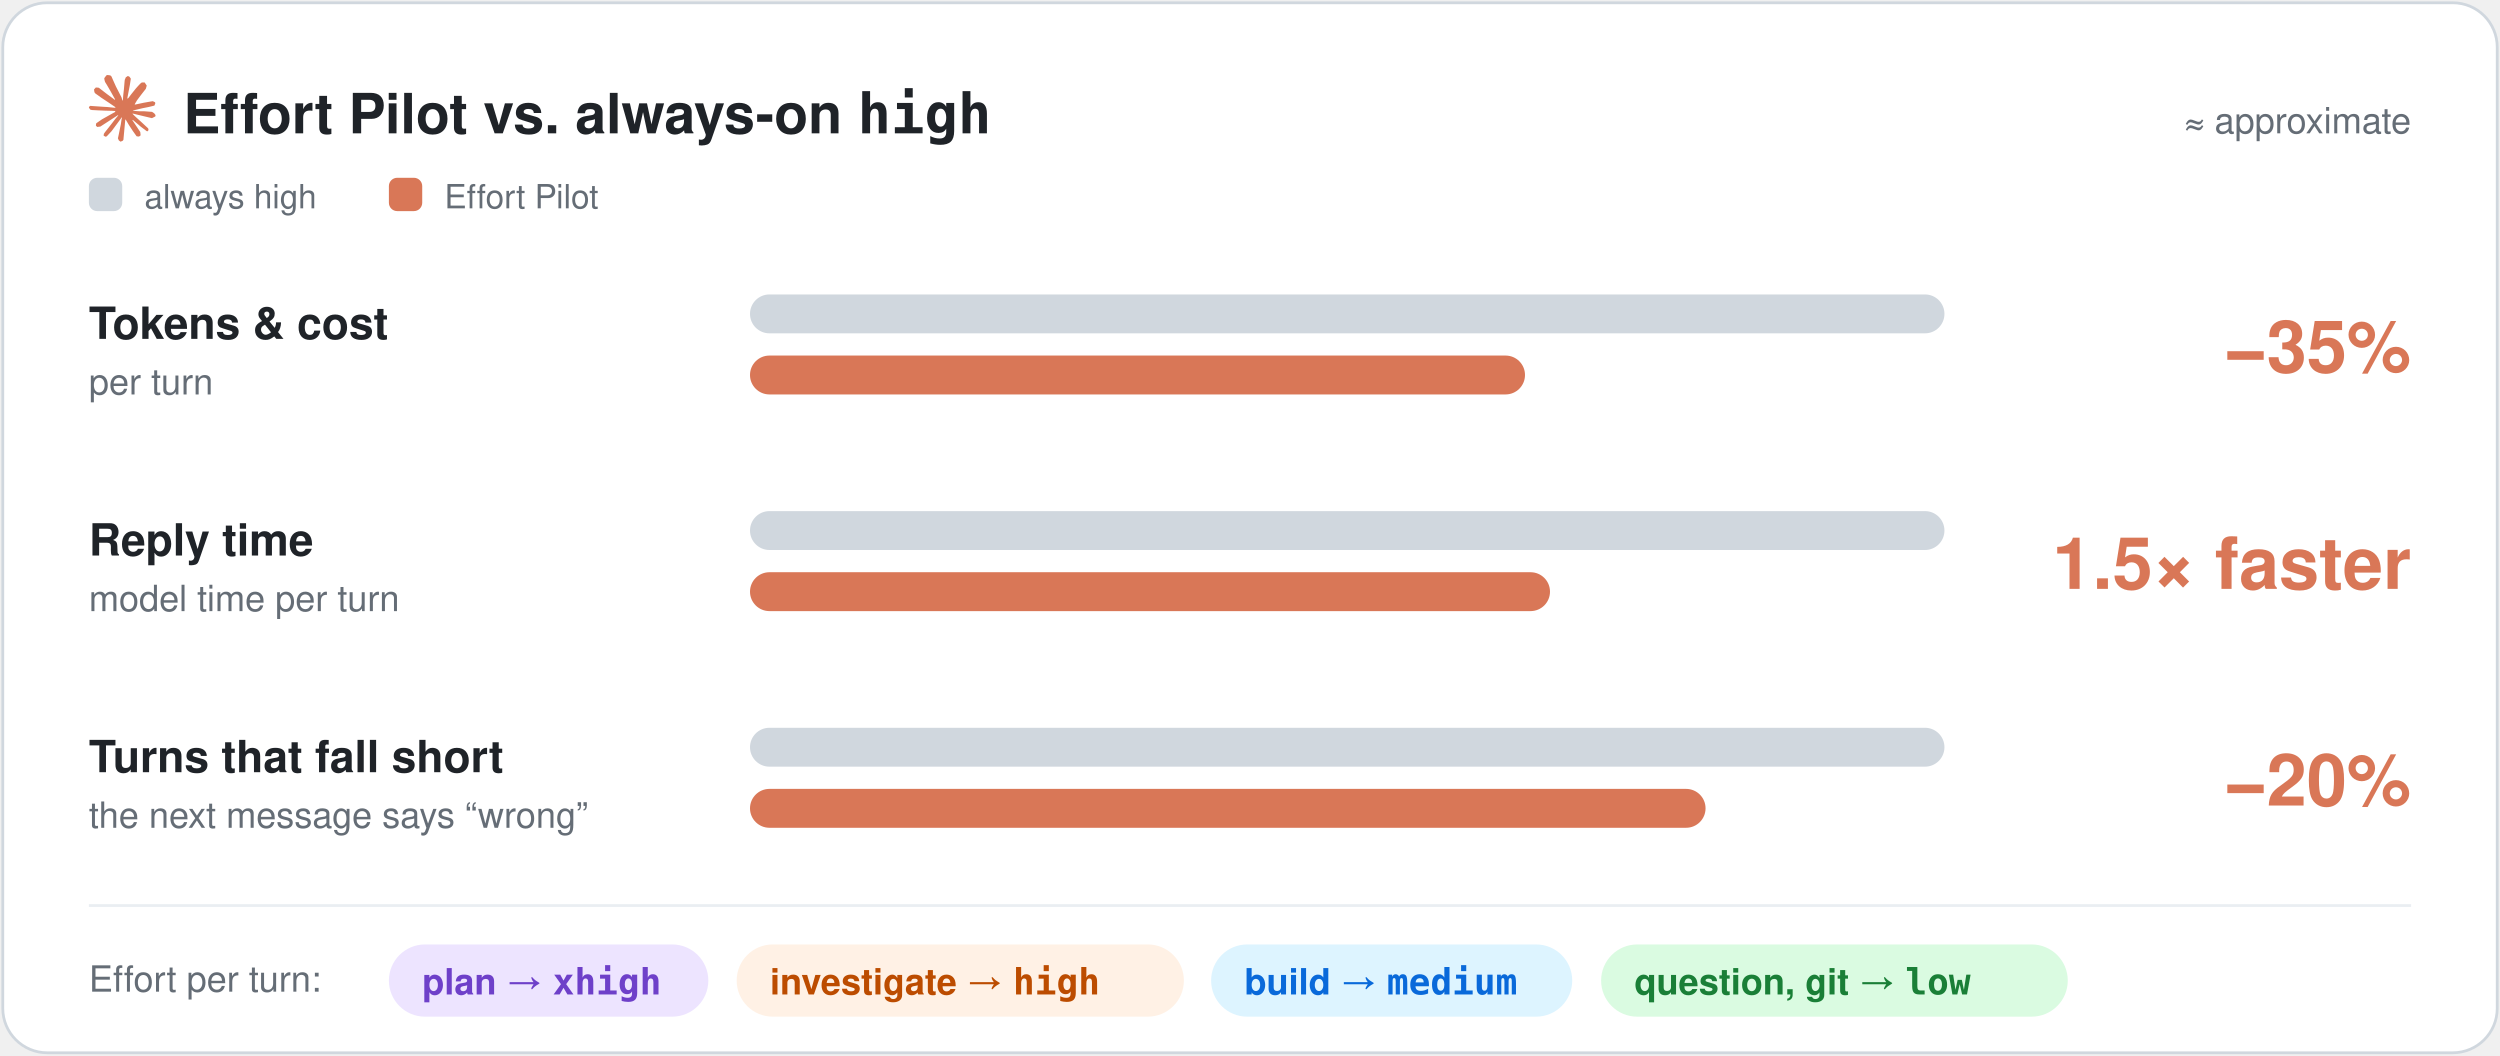
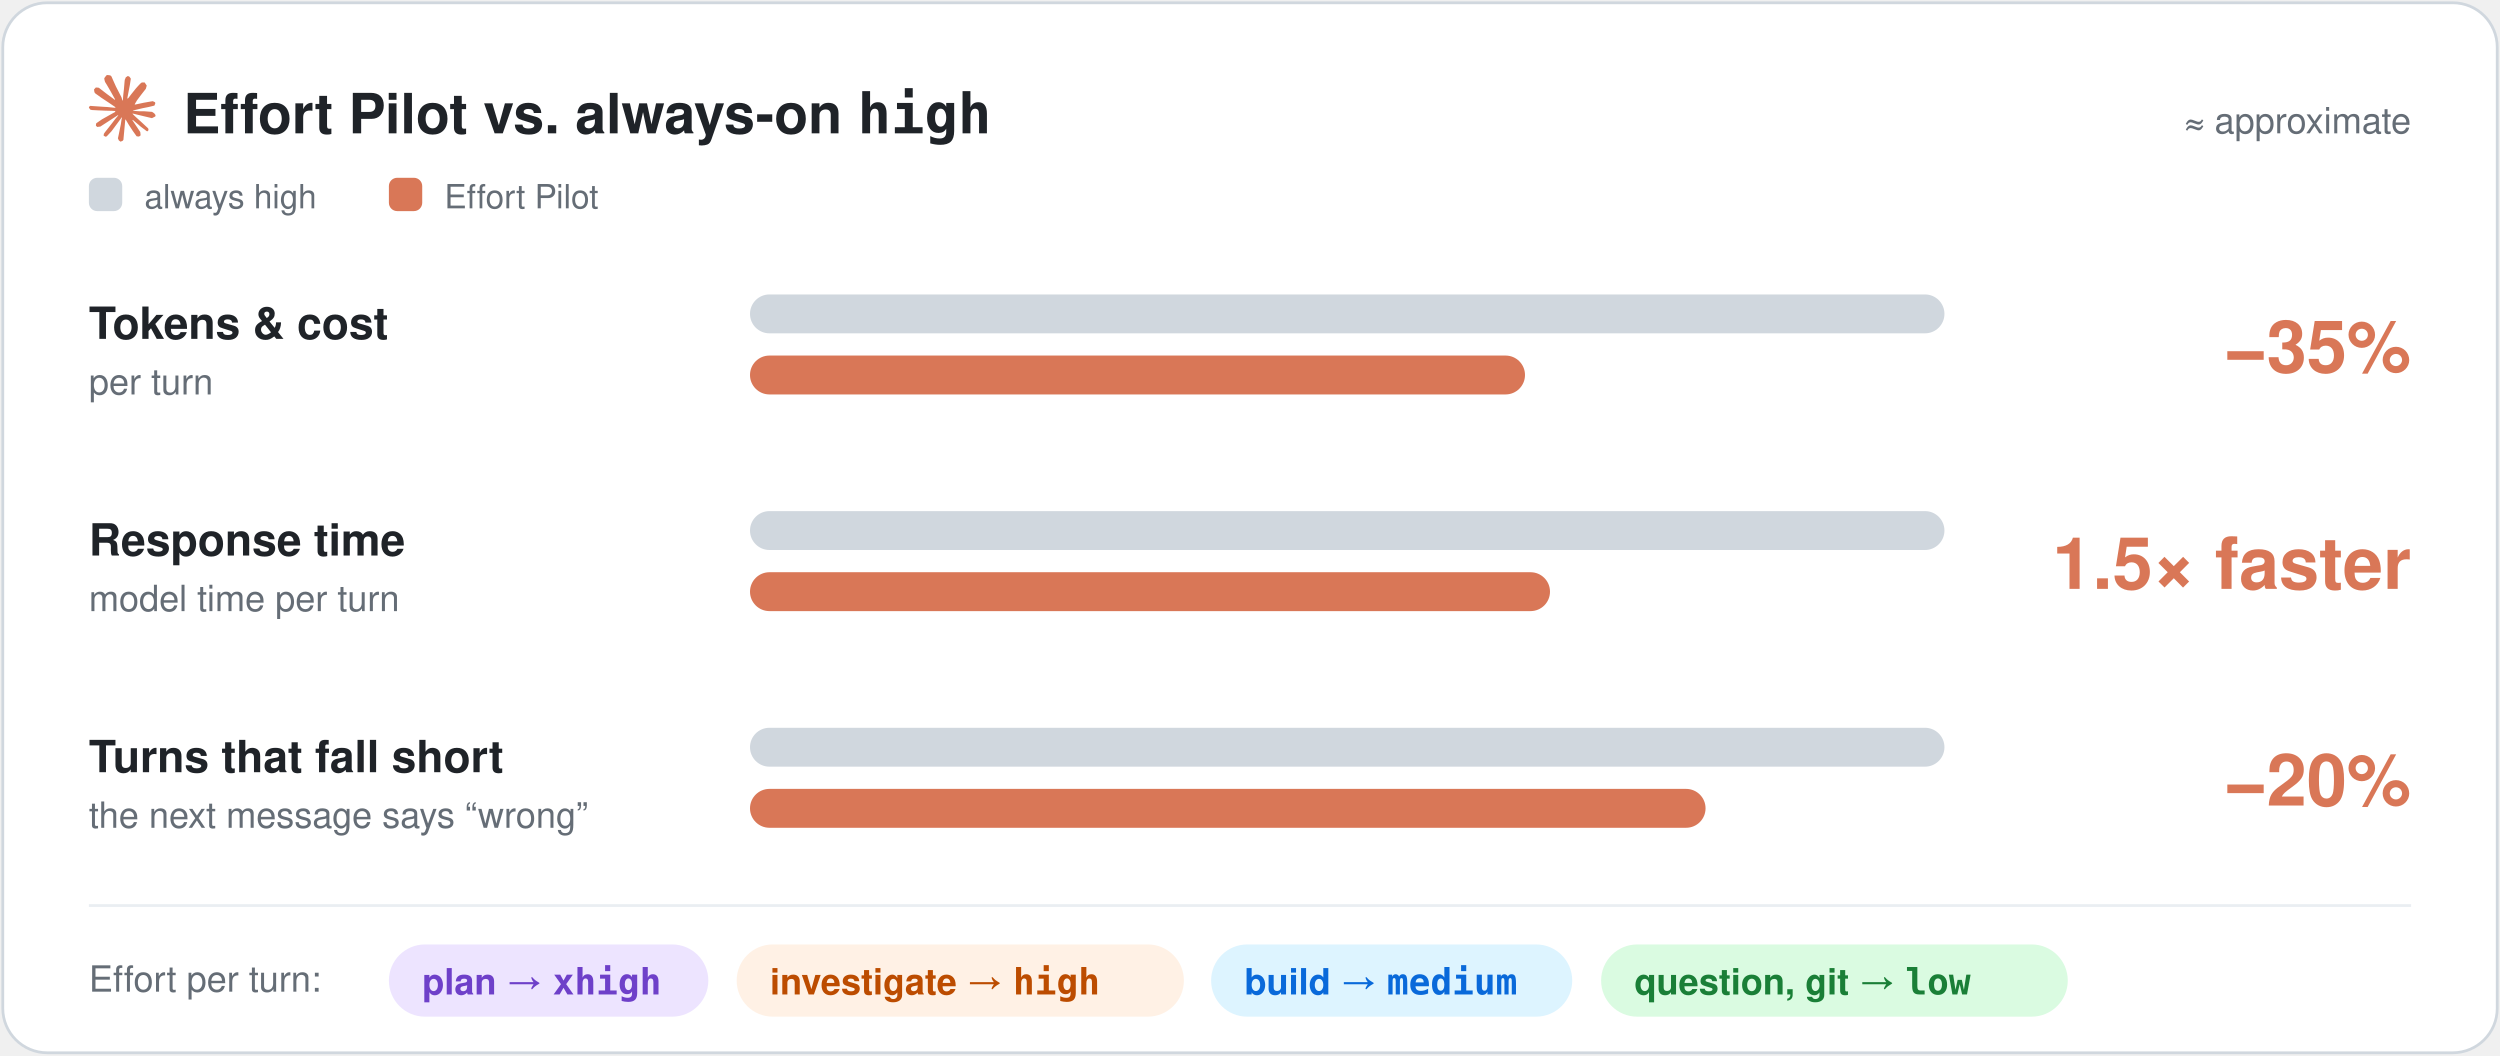
- <svg xmlns="http://www.w3.org/2000/svg" width="900" height="380" viewBox="0 0 900 380" role="img" aria-label="Effort Pilot versus always-on high effort: about 35% fewer tokens, 1.5 times faster replies, 20% fewer turns that fall short">
+ <svg xmlns="http://www.w3.org/2000/svg" width="900" height="380" viewBox="0 0 900 380" role="img" aria-label="Effort Pilot versus always-on high effort: about 35% fewer tokens, 1.5 times faster responses, 20% fewer turns that fall short">
  <style>
    text { font-family: -apple-system, BlinkMacSystemFont, "Segoe UI", Helvetica, Arial, sans-serif; fill: #1f2328; }
    .h { font-size: 20px; font-weight: 700; } .s { font-size: 13px; fill: #656d76; } .l { font-size: 16px; font-weight: 600; }
    .k { font-size: 12px; fill: #656d76; } .v { font-size: 26px; font-weight: 800; fill: #d97757; }
    .p { font-size: 13px; font-weight: 600; } .mono { font-family: ui-monospace, SFMono-Regular, Menlo, monospace; }
    .bar { transform-box: fill-box; transform-origin: left; animation: grow 1.4s cubic-bezier(.2,.8,.2,1) both; }
    .d2 { animation-delay: .25s; } .d3 { animation-delay: .5s; }
    @keyframes grow { from { transform: scaleX(0); } to { transform: scaleX(1); } }
    @media (prefers-reduced-motion: reduce) { .bar { animation: none; } }
  </style>
  <rect x="1" y="1" width="898" height="378" rx="16" fill="#ffffff" stroke="#d0d7de" />
  <g transform="translate(32 27) scale(1.0)">
    <path fill="#D97757" d="m4.714 15.956 4.717-2.647.079-.231-.079-.128h-.231l-.789-.049-2.696-.073-2.337-.097-2.265-.121-.571-.121-.534-.704.055-.352.48-.322.686.061 1.518.103 2.277.158 1.651.097 2.447.255h.389l.055-.158-.134-.097-.103-.097L6.973 9.836l-2.55-1.688-1.336-.971-.723-.492-.364-.461-.158-1.008.656-.723.88.061.225.061.892.686 1.906 1.475 2.489 1.834.364.303.146-.103.018-.073-.164-.273-1.354-2.447-1.445-2.489-.643-1.032-.17-.619c-.061-.255-.103-.467-.103-.729L6.287.134 6.7 0l.996.134.419.364.619 1.415 1.002 2.228 1.554 3.03.455.898.243.832.091.255h.158v-.146l.128-1.706.237-2.095.231-2.696.079-.759.376-.911.747-.492.583.279.48.686-.067.443-.285 1.852-.559 2.902-.364 1.943h.212l.243-.243.984-1.305 1.651-2.064.729-.82.85-.905.546-.431h1.032l.759 1.129-.34 1.166-1.062 1.348-.88 1.141-1.263 1.7-.789 1.36.073.109.188-.018 2.853-.607 1.542-.279 1.84-.316.832.389.091.395-.328.807-1.967.486-2.307.461-3.436.814-.043.03.049.061 1.548.146.662.036h1.621l3.018.225.789.522.474.638-.079.486-1.214.619-1.639-.389-3.825-.911-1.311-.328h-.182v.109l1.093 1.069 2.003 1.809 2.507 2.331.128.577-.322.455-.34-.049-2.204-1.657-.85-.747-1.925-1.621h-.128v.17l.443.65 2.344 3.521.121 1.081-.17.352-.607.212-.668-.121-1.372-1.925L14.38 17.959l-1.141-1.943-.14.079-.674 7.255-.316.37-.729.279-.607-.461-.322-.747.322-1.475.389-1.925.316-1.53.285-1.9.17-.631-.012-.043-.14.018-1.433 1.967-2.18 2.945-1.724 1.846-.413.164-.716-.37.067-.662.401-.589 2.386-3.036 1.439-1.882.929-1.087-.006-.158h-.055l-6.338 4.116-1.129.146-.486-.455.061-.747.231-.243 1.906-1.311Z" />
  </g>
  <text x="66" y="48" class="h">Effort Pilot vs. always-on <tspan class="mono">high</tspan>
  </text>
  <text x="868" y="48" text-anchor="end" class="s">≈ approximate</text>
  <rect x="32" y="64" width="12" height="12" rx="3" fill="#d0d7de" />
  <text x="52" y="75" class="k">always high</text>
  <rect x="140" y="64" width="12" height="12" rx="3" fill="#d97757" />
  <text x="160" y="75" class="k">Effort Pilot</text>
  <text x="32" y="122" class="l">Tokens &amp; cost</text>
  <text x="32" y="142" class="s">per turn</text>
  <rect x="270" y="106" width="430" height="14" rx="7" fill="#d0d7de" class="bar" />
  <rect x="270" y="128" width="279" height="14" rx="7" fill="#d97757" class="bar" />
  <text x="868" y="134" text-anchor="end" class="v">−35%</text>
-   <text x="32" y="200" class="l">Reply time</text>
+   <text x="32" y="200" class="l">Response time</text>
  <text x="32" y="220" class="s">model time per turn</text>
  <rect x="270" y="184" width="430" height="14" rx="7" fill="#d0d7de" class="bar d2" />
  <rect x="270" y="206" width="288" height="14" rx="7" fill="#d97757" class="bar d2" />
  <text x="868" y="212" text-anchor="end" class="v">1.5× faster</text>
  <text x="32" y="278" class="l">Turns that fall short</text>
  <text x="32" y="298" class="s">the next message says “wrong”</text>
  <rect x="270" y="262" width="430" height="14" rx="7" fill="#d0d7de" class="bar d3" />
  <rect x="270" y="284" width="344" height="14" rx="7" fill="#d97757" class="bar d3" />
  <text x="868" y="290" text-anchor="end" class="v">−20%</text>
  <line x1="32" y1="326" x2="868" y2="326" stroke="#eaeef2" />
  <text x="32" y="357" class="s">Effort per turn:</text>
  <rect x="140" y="340" width="115" height="26" rx="13" fill="#ede4ff" />
  <text x="152" y="358" class="p" style="fill:#6e40c9">plan → <tspan class="mono">xhigh</tspan>
  </text>
  <rect x="265.2" y="340" width="161" height="26" rx="13" fill="#fff1e5" />
  <text x="277.2" y="358" class="p" style="fill:#bc4c00">investigate → <tspan class="mono">high</tspan>
  </text>
  <rect x="436.0" y="340" width="130" height="26" rx="13" fill="#ddf4ff" />
  <text x="448.0" y="358" class="p" style="fill:#0969da">build → <tspan class="mono">medium</tspan>
  </text>
  <rect x="576.4" y="340" width="168" height="26" rx="13" fill="#dafbe1" />
  <text x="588.4" y="358" class="p" style="fill:#1a7f37">question, git → <tspan class="mono">low</tspan>
  </text>
</svg>
